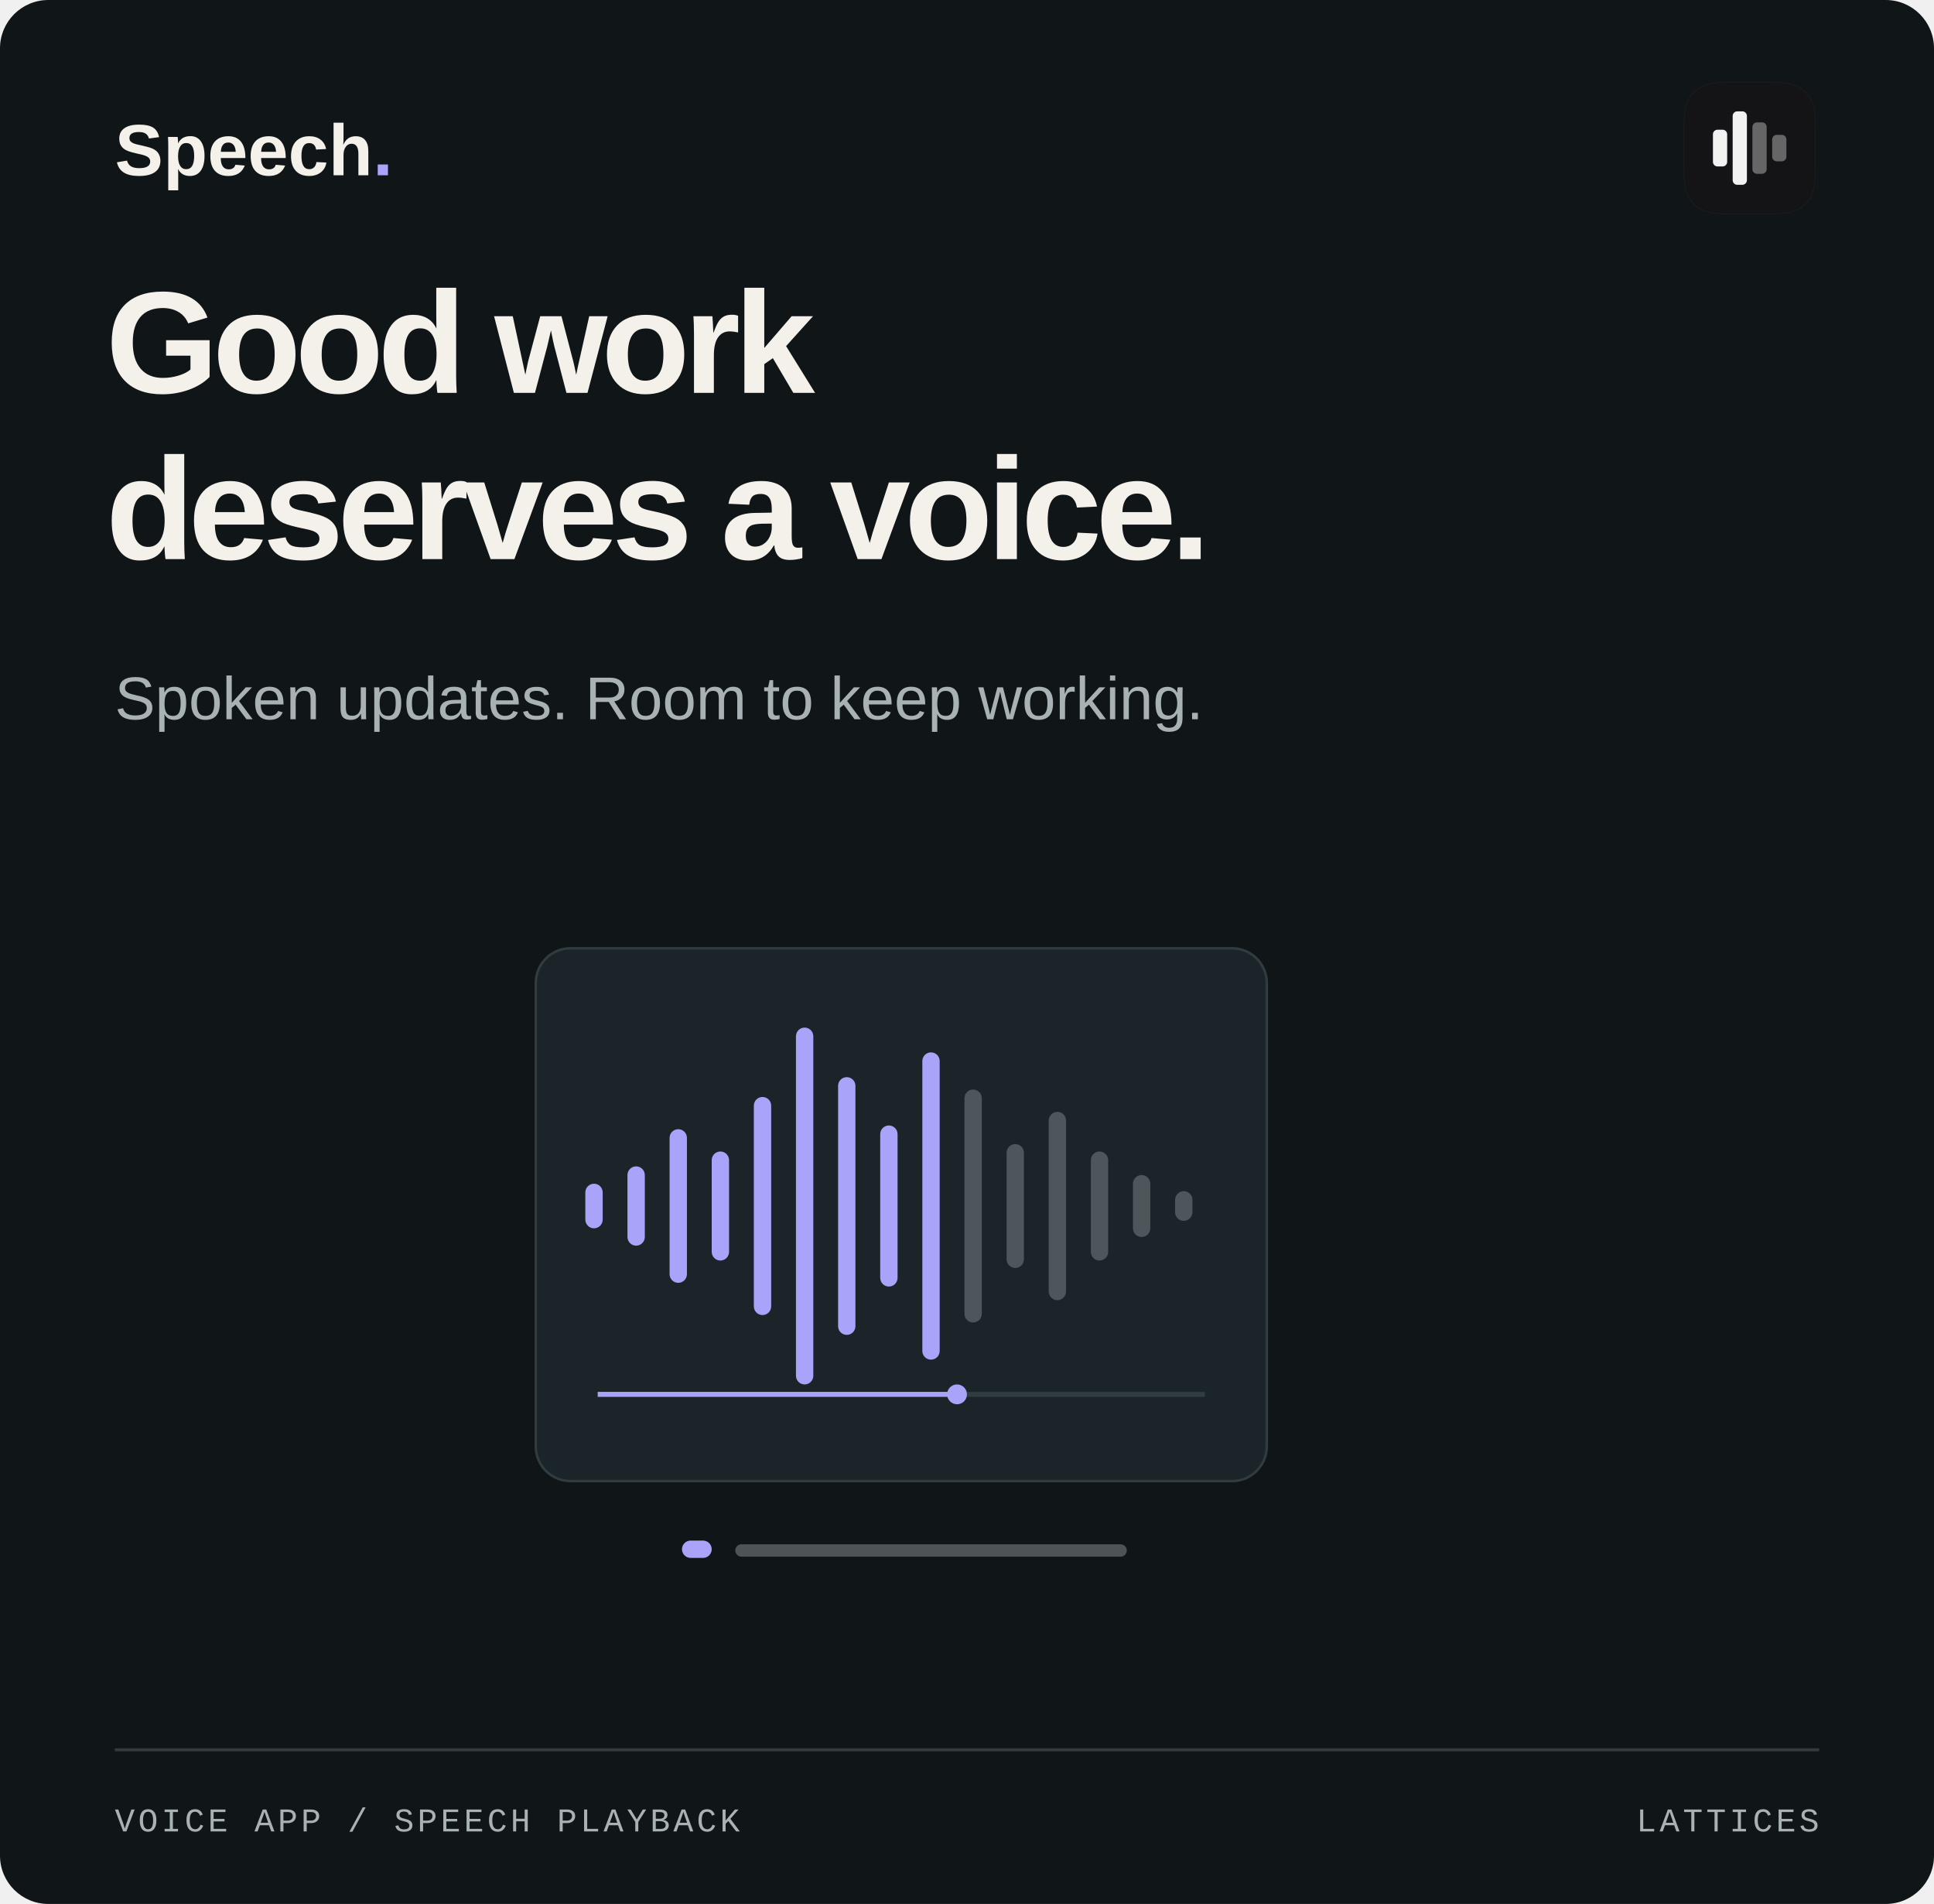
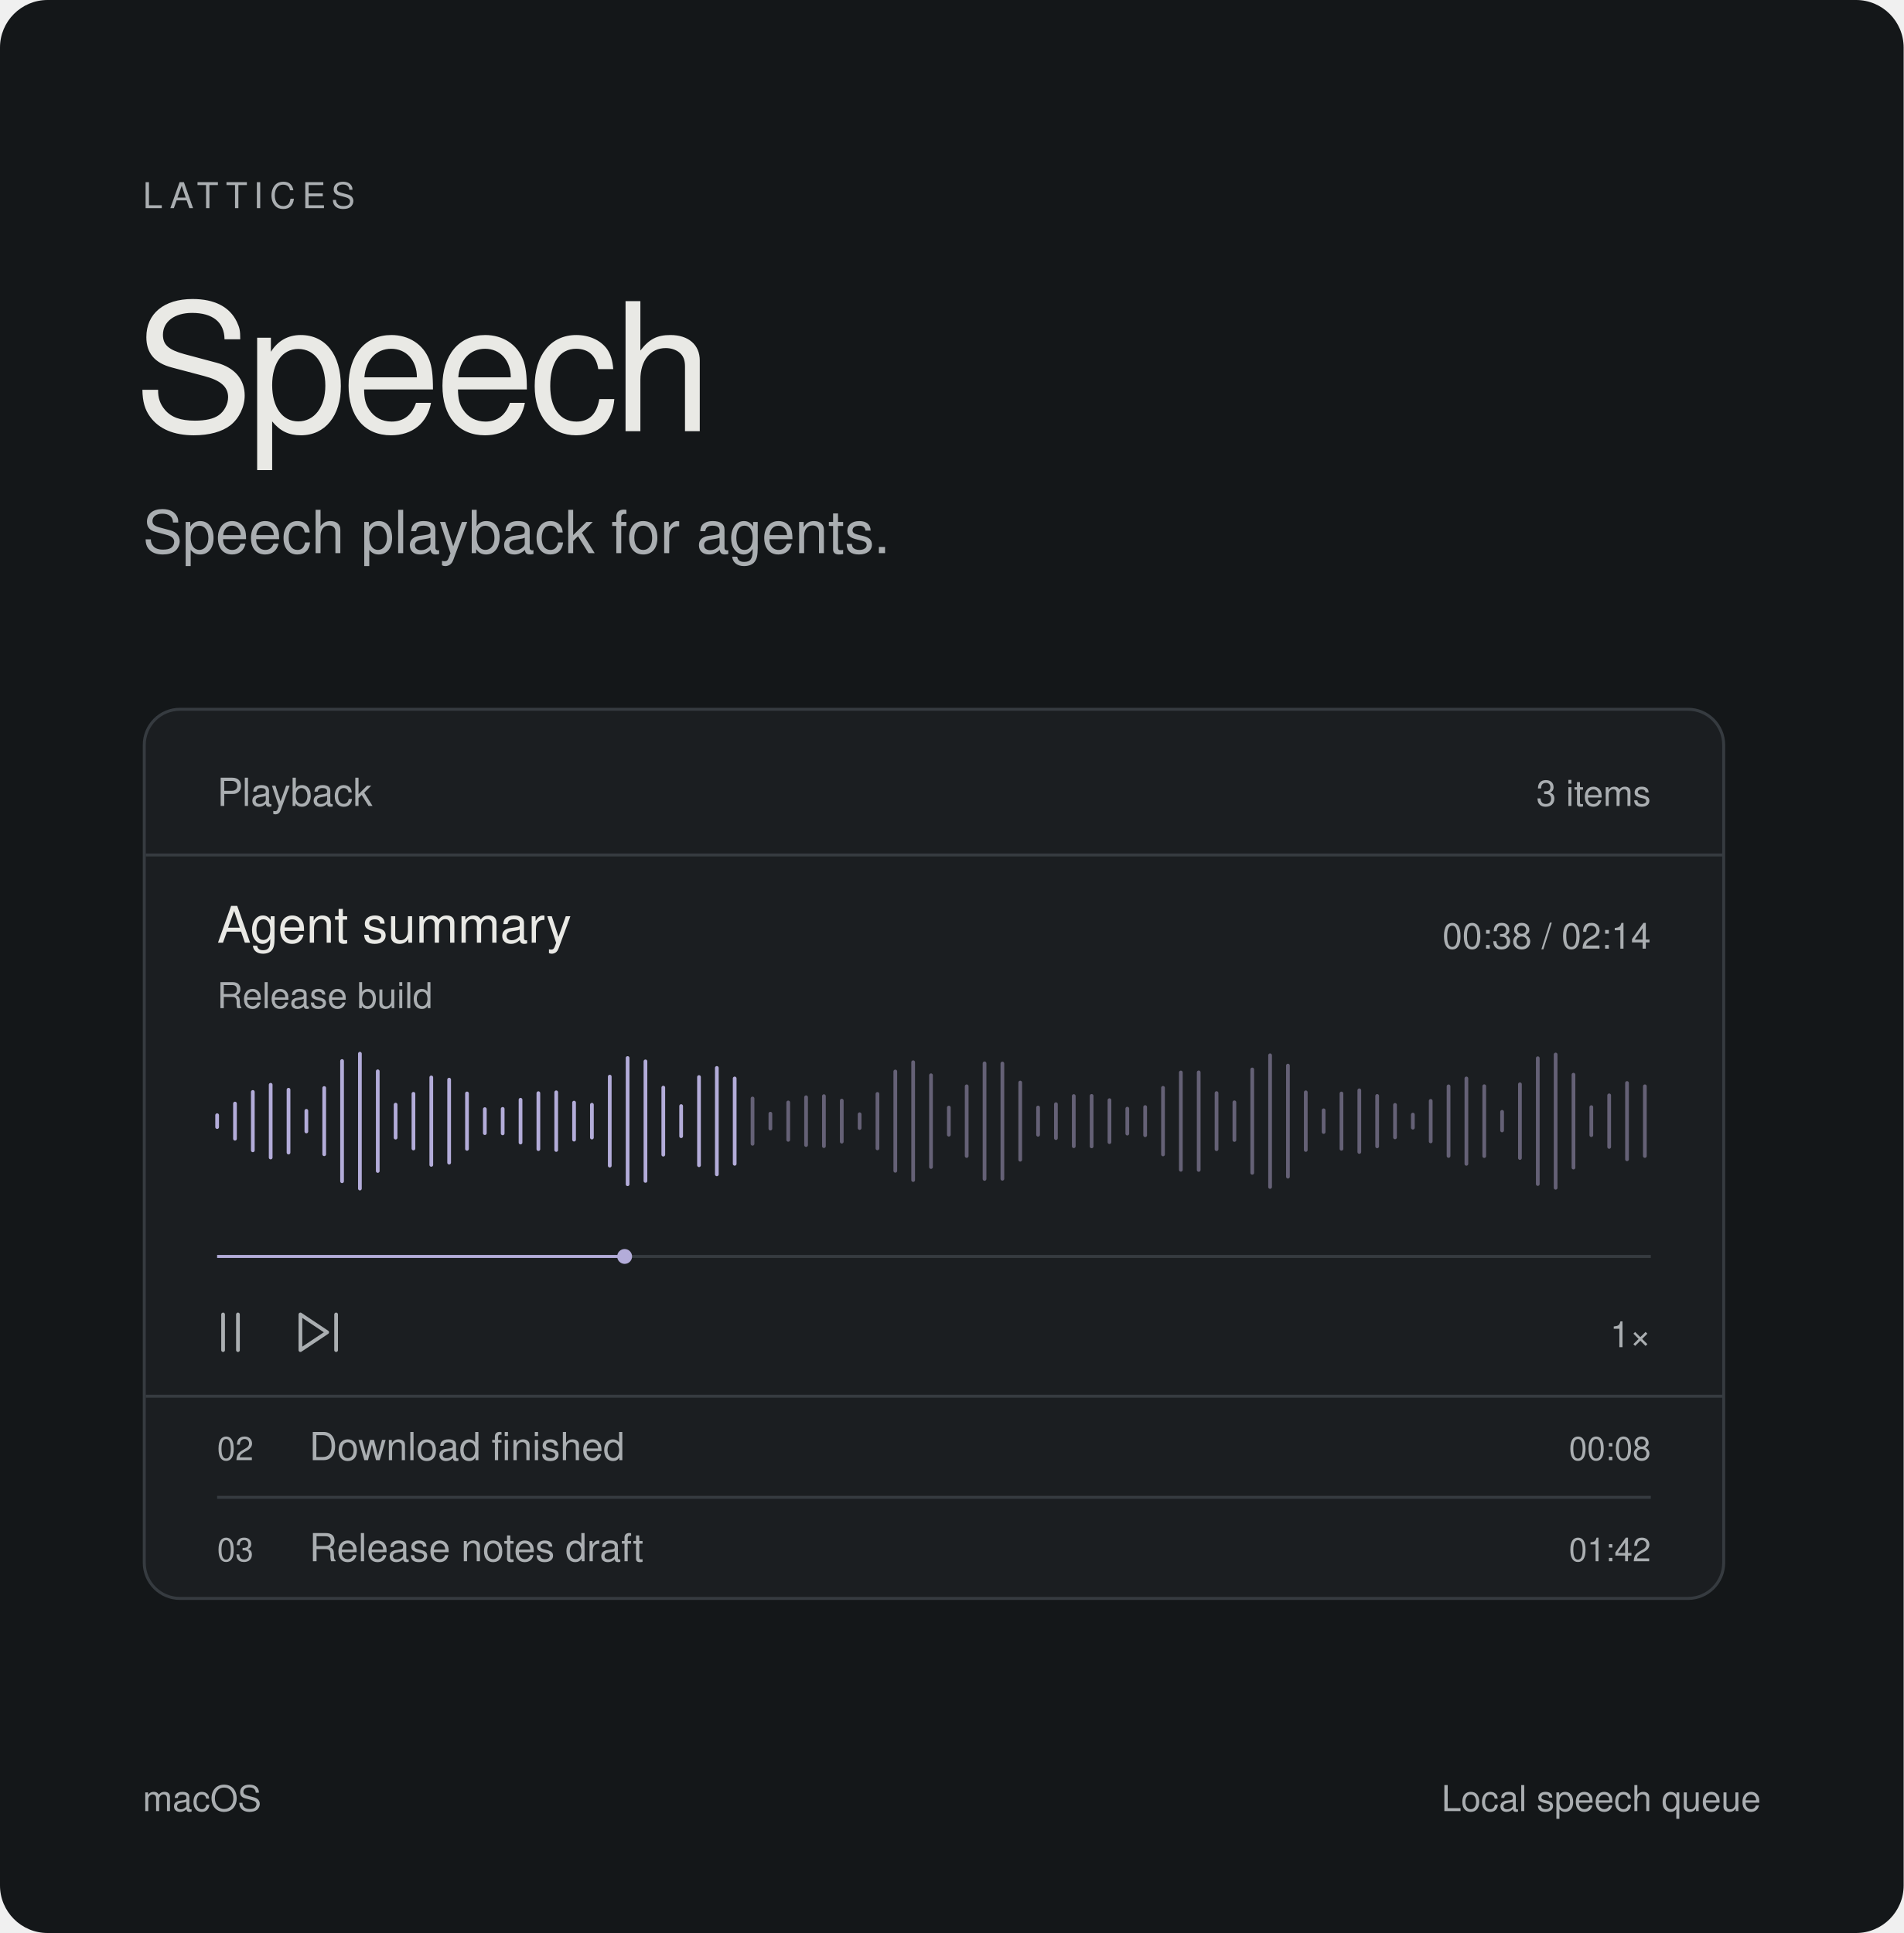
- <svg xmlns="http://www.w3.org/2000/svg" width="640" height="630" viewBox="0 0 640 630" role="img" aria-labelledby="title desc">
-   <rect width="640" height="630" rx="16" fill="#101518" />
-   <svg x="552" y="22" width="54" height="54" viewBox="0 0 1024 1024">
-     <path d="M384.28 100L639.72 100L639.72 100L665.513 100.107L681.656 100.427L695.424 100.961L707.826 101.709L719.281 102.67L730.016 103.844L740.167 105.232L749.827 106.833L759.059 108.646L767.909 110.673L776.413 112.912L784.598 115.364L792.484 118.028L800.088 120.905L807.424 123.994L814.502 127.295L821.331 130.808L827.918 134.534L834.269 138.473L840.389 142.625L846.282 146.99L851.951 151.569L857.398 156.363L862.626 161.374L867.637 166.602L872.431 172.049L877.01 177.718L881.375 183.611L885.527 189.731L889.466 196.082L893.192 202.669L896.705 209.498L900.006 216.576L903.095 223.912L905.972 231.516L908.636 239.402L911.088 247.587L913.327 256.091L915.354 264.941L917.167 274.173L918.768 283.833L920.156 293.984L921.33 304.719L922.291 316.174L923.039 328.576L923.573 342.344L923.893 358.487L924 384.28L924 639.72L924 639.72L923.893 665.513L923.573 681.656L923.039 695.424L922.291 707.826L921.33 719.281L920.156 730.016L918.768 740.167L917.167 749.827L915.354 759.059L913.327 767.909L911.088 776.413L908.636 784.598L905.972 792.484L903.095 800.088L900.006 807.424L896.705 814.502L893.192 821.331L889.466 827.918L885.527 834.269L881.375 840.389L877.01 846.282L872.431 851.951L867.637 857.398L862.626 862.626L857.398 867.637L851.951 872.431L846.282 877.01L840.389 881.375L834.269 885.527L827.918 889.466L821.331 893.192L814.502 896.705L807.424 900.006L800.088 903.095L792.484 905.972L784.598 908.636L776.413 911.088L767.909 913.327L759.059 915.354L749.827 917.167L740.167 918.768L730.016 920.156L719.281 921.33L707.826 922.291L695.424 923.039L681.656 923.573L665.513 923.893L639.72 924L384.28 924L384.28 924L358.487 923.893L342.344 923.573L328.576 923.039L316.174 922.291L304.719 921.33L293.984 920.156L283.833 918.768L274.173 917.167L264.941 915.354L256.091 913.327L247.587 911.088L239.402 908.636L231.516 905.972L223.912 903.095L216.576 900.006L209.498 896.705L202.669 893.192L196.082 889.466L189.731 885.527L183.611 881.375L177.718 877.01L172.049 872.431L166.602 867.637L161.374 862.626L156.363 857.398L151.569 851.951L146.99 846.282L142.625 840.389L138.473 834.269L134.534 827.918L130.808 821.331L127.295 814.502L123.994 807.424L120.905 800.088L118.028 792.484L115.364 784.598L112.912 776.413L110.673 767.909L108.646 759.059L106.833 749.827L105.232 740.167L103.844 730.016L102.67 719.281L101.709 707.826L100.961 695.424L100.427 681.656L100.107 665.513L100 639.72L100 384.28L100 384.28L100.107 358.487L100.427 342.344L100.961 328.576L101.709 316.174L102.67 304.719L103.844 293.984L105.232 283.833L106.833 274.173L108.646 264.941L110.673 256.091L112.912 247.587L115.364 239.402L118.028 231.516L120.905 223.912L123.994 216.576L127.295 209.498L130.808 202.669L134.534 196.082L138.473 189.731L142.625 183.611L146.99 177.718L151.569 172.049L156.363 166.602L161.374 161.374L166.602 156.363L172.049 151.569L177.718 146.99L183.611 142.625L189.731 138.473L196.082 134.534L202.669 130.808L209.498 127.295L216.576 123.994L223.912 120.905L231.516 118.028L239.402 115.364L247.587 112.912L256.091 110.673L264.941 108.646L274.173 106.833L283.833 105.232L293.984 103.844L304.719 102.67L316.174 101.709L328.576 100.961L342.344 100.427L358.487 100.107L384.28 100Z" fill="#141416" />
-     <path d="M384.28 100L639.72 100L639.72 100L665.513 100.107L681.656 100.427L695.424 100.961L707.826 101.709L719.281 102.67L730.016 103.844L740.167 105.232L749.827 106.833L759.059 108.646L767.909 110.673L776.413 112.912L784.598 115.364L792.484 118.028L800.088 120.905L807.424 123.994L814.502 127.295L821.331 130.808L827.918 134.534L834.269 138.473L840.389 142.625L846.282 146.99L851.951 151.569L857.398 156.363L862.626 161.374L867.637 166.602L872.431 172.049L877.01 177.718L881.375 183.611L885.527 189.731L889.466 196.082L893.192 202.669L896.705 209.498L900.006 216.576L903.095 223.912L905.972 231.516L908.636 239.402L911.088 247.587L913.327 256.091L915.354 264.941L917.167 274.173L918.768 283.833L920.156 293.984L921.33 304.719L922.291 316.174L923.039 328.576L923.573 342.344L923.893 358.487L924 384.28L924 639.72L924 639.72L923.893 665.513L923.573 681.656L923.039 695.424L922.291 707.826L921.33 719.281L920.156 730.016L918.768 740.167L917.167 749.827L915.354 759.059L913.327 767.909L911.088 776.413L908.636 784.598L905.972 792.484L903.095 800.088L900.006 807.424L896.705 814.502L893.192 821.331L889.466 827.918L885.527 834.269L881.375 840.389L877.01 846.282L872.431 851.951L867.637 857.398L862.626 862.626L857.398 867.637L851.951 872.431L846.282 877.01L840.389 881.375L834.269 885.527L827.918 889.466L821.331 893.192L814.502 896.705L807.424 900.006L800.088 903.095L792.484 905.972L784.598 908.636L776.413 911.088L767.909 913.327L759.059 915.354L749.827 917.167L740.167 918.768L730.016 920.156L719.281 921.33L707.826 922.291L695.424 923.039L681.656 923.573L665.513 923.893L639.72 924L384.28 924L384.28 924L358.487 923.893L342.344 923.573L328.576 923.039L316.174 922.291L304.719 921.33L293.984 920.156L283.833 918.768L274.173 917.167L264.941 915.354L256.091 913.327L247.587 911.088L239.402 908.636L231.516 905.972L223.912 903.095L216.576 900.006L209.498 896.705L202.669 893.192L196.082 889.466L189.731 885.527L183.611 881.375L177.718 877.01L172.049 872.431L166.602 867.637L161.374 862.626L156.363 857.398L151.569 851.951L146.99 846.282L142.625 840.389L138.473 834.269L134.534 827.918L130.808 821.331L127.295 814.502L123.994 807.424L120.905 800.088L118.028 792.484L115.364 784.598L112.912 776.413L110.673 767.909L108.646 759.059L106.833 749.827L105.232 740.167L103.844 730.016L102.67 719.281L101.709 707.826L100.961 695.424L100.427 681.656L100.107 665.513L100 639.72L100 384.28L100 384.28L100.107 358.487L100.427 342.344L100.961 328.576L101.709 316.174L102.67 304.719L103.844 293.984L105.232 283.833L106.833 274.173L108.646 264.941L110.673 256.091L112.912 247.587L115.364 239.402L118.028 231.516L120.905 223.912L123.994 216.576L127.295 209.498L130.808 202.669L134.534 196.082L138.473 189.731L142.625 183.611L146.99 177.718L151.569 172.049L156.363 166.602L161.374 161.374L166.602 156.363L172.049 151.569L177.718 146.99L183.611 142.625L189.731 138.473L196.082 134.534L202.669 130.808L209.498 127.295L216.576 123.994L223.912 120.905L231.516 118.028L239.402 115.364L247.587 112.912L256.091 110.673L264.941 108.646L274.173 106.833L283.833 105.232L293.984 103.844L304.719 102.67L316.174 101.709L328.576 100.961L342.344 100.427L358.487 100.107L384.28 100Z" fill="none" stroke="rgba(255,255,255,.08)" stroke-width="2" />
-     <svg width="576.237" height="576.237" viewBox="0 0 20 20" fill="none" aria-hidden="true" x="223.881" y="223.881">
-       <rect x="2" y="6" width="3.1" height="8" rx="1" fill="#f2f2f2" />
-       <rect x="6.3" y="2" width="3.1" height="16" rx="1" fill="#f2f2f2" />
-       <rect x="10.6" y="4.4" width="3.1" height="11.2" rx="1" fill="#ffffff" fill-opacity="0.35" />
-       <rect x="14.9" y="7.12" width="3.1" height="5.76" rx="1" fill="#ffffff" fill-opacity="0.35" />
-     </svg>
-   </svg>
-   <g font-family="Arial, Helvetica, sans-serif">
-     <text x="38" y="58" font-size="24" font-weight="700" fill="#f4f1eb">Speech<tspan fill="#aaa3fa">.</tspan>
-     </text>
-     <text x="35" y="130" fill="#f4f1eb" font-size="48" font-weight="700" letter-spacing="-2">Good work</text>
-     <text x="35" y="185" fill="#f4f1eb" font-size="48" font-weight="700" letter-spacing="-2">deserves a voice.</text>
-     <text x="38" y="238" font-size="20" fill="#a8b2b4">Spoken updates. Room to keep working.</text>
-   </g>
-   <g transform="translate(165 290) scale(.82)">
-     <rect x="15" y="29" width="295" height="215" rx="14" fill="#1b2529" stroke="#303c40" />
-     <rect x="35" y="124.0" width="7" height="18" rx="3.5" fill="#aaa3fa" opacity="1" />
-     <rect x="52" y="117.0" width="7" height="32" rx="3.5" fill="#aaa3fa" opacity="1" />
-     <rect x="69" y="102.0" width="7" height="62" rx="3.5" fill="#aaa3fa" opacity="1" />
-     <rect x="86" y="111.0" width="7" height="44" rx="3.5" fill="#aaa3fa" opacity="1" />
-     <rect x="103" y="89.0" width="7" height="88" rx="3.5" fill="#aaa3fa" opacity="1" />
-     <rect x="120" y="61.0" width="7" height="144" rx="3.5" fill="#aaa3fa" opacity="1" />
-     <rect x="137" y="81.0" width="7" height="104" rx="3.5" fill="#aaa3fa" opacity="1" />
-     <rect x="154" y="100.5" width="7" height="65" rx="3.5" fill="#aaa3fa" opacity="1" />
-     <rect x="171" y="71.0" width="7" height="124" rx="3.5" fill="#aaa3fa" opacity="1" />
-     <rect x="188" y="86.0" width="7" height="94" rx="3.5" fill="#a8b2b4" opacity="0.35" />
-     <rect x="205" y="108.0" width="7" height="50" rx="3.5" fill="#a8b2b4" opacity="0.35" />
-     <rect x="222" y="95.0" width="7" height="76" rx="3.5" fill="#a8b2b4" opacity="0.35" />
-     <rect x="239" y="111.0" width="7" height="44" rx="3.5" fill="#a8b2b4" opacity="0.35" />
-     <rect x="256" y="120.5" width="7" height="25" rx="3.5" fill="#a8b2b4" opacity="0.35" />
-     <rect x="273" y="127.0" width="7" height="12" rx="3.5" fill="#a8b2b4" opacity="0.35" />
-     <path d="M40 209H285" stroke="#303c40" stroke-width="2" />
-     <path d="M40 209H185" stroke="#aaa3fa" stroke-width="2" />
-     <circle cx="185" cy="209" r="4" fill="#aaa3fa" />
-     <rect x="74" y="268" width="12" height="7" rx="3.5" fill="#aaa3fa" />
-     <path d="M98 272H251" stroke="#a8b2b4" stroke-width="5" stroke-linecap="round" opacity=".4" />
-   </g>
-   <path d="M38 579H602" stroke="#303c40" />
-   <g font-family="'Courier New', monospace" font-size="11" letter-spacing="1.1" fill="#a8b2b4">
-     <text x="38" y="606">VOICE APP / SPEECH PLAYBACK</text>
-     <text x="602" y="606" text-anchor="end">LATTICES</text>
+ <svg xmlns="http://www.w3.org/2000/svg" width="640" height="650" viewBox="0 0 640 650" role="img" aria-labelledby="title desc">
+   <rect width="640" height="650" rx="16" fill="#141719" />
+   <g font-family="'Helvetica Neue', Helvetica, Arial, sans-serif" font-weight="400" fill="#e9e9e5">
+     <text x="48" y="70" font-size="12" fill="#aaaeb1" letter-spacing="2.2">LATTICES</text>
+     <text x="45" y="145" font-size="60" fill="#e9e9e5" font-weight="300" letter-spacing="-1.8">Speech</text>
+     <text x="48" y="186" font-size="20" fill="#aaaeb1">Speech playback for agents.</text>
+     <g transform="translate(48 238)">
+       <rect x="0.5" y="0.5" width="531" height="299" rx="12" fill="#1b1e21" stroke="#363b40" />
+       <text x="25" y="33" font-size="13" fill="#aaaeb1">Playback</text>
+       <text x="507" y="33" font-size="12" fill="#aaaeb1" text-anchor="end">3 items</text>
+       <path d="M1 49.5H531" fill="none" stroke="#363b40" />
+       <text x="25" y="79" font-size="17" fill="#e9e9e5">Agent summary</text>
+       <text x="25" y="101" font-size="12" fill="#aaaeb1">Release build</text>
+       <text x="507" y="81" font-size="12" fill="#aaaeb1" text-anchor="end" font-variant-numeric="tabular-nums">00:38 / 02:14</text>
+       <path d="M25 137.00V141.00" stroke="#b3acd9" stroke-width="1.25" stroke-linecap="round" />
+       <path d="M31 133.09V144.91" stroke="#b3acd9" stroke-width="1.25" stroke-linecap="round" />
+       <path d="M37 129.18V148.82" stroke="#b3acd9" stroke-width="1.25" stroke-linecap="round" />
+       <path d="M43 126.77V151.23" stroke="#b3acd9" stroke-width="1.25" stroke-linecap="round" />
+       <path d="M49 128.43V149.57" stroke="#b3acd9" stroke-width="1.25" stroke-linecap="round" />
+       <path d="M55 135.53V142.47" stroke="#b3acd9" stroke-width="1.25" stroke-linecap="round" />
+       <path d="M61 127.86V150.14" stroke="#b3acd9" stroke-width="1.25" stroke-linecap="round" />
+       <path d="M67 118.78V159.22" stroke="#b3acd9" stroke-width="1.25" stroke-linecap="round" />
+       <path d="M73 116.33V161.67" stroke="#b3acd9" stroke-width="1.25" stroke-linecap="round" />
+       <path d="M79 122.24V155.76" stroke="#b3acd9" stroke-width="1.25" stroke-linecap="round" />
+       <path d="M85 133.45V144.55" stroke="#b3acd9" stroke-width="1.25" stroke-linecap="round" />
+       <path d="M91 129.80V148.20" stroke="#b3acd9" stroke-width="1.25" stroke-linecap="round" />
+       <path d="M97 124.29V153.71" stroke="#b3acd9" stroke-width="1.25" stroke-linecap="round" />
+       <path d="M103 125.04V152.96" stroke="#b3acd9" stroke-width="1.25" stroke-linecap="round" />
+       <path d="M109 129.68V148.32" stroke="#b3acd9" stroke-width="1.25" stroke-linecap="round" />
+       <path d="M115 134.96V143.04" stroke="#b3acd9" stroke-width="1.25" stroke-linecap="round" />
+       <path d="M121 134.88V143.12" stroke="#b3acd9" stroke-width="1.25" stroke-linecap="round" />
+       <path d="M127 131.80V146.20" stroke="#b3acd9" stroke-width="1.25" stroke-linecap="round" />
+       <path d="M133 129.59V148.41" stroke="#b3acd9" stroke-width="1.25" stroke-linecap="round" />
+       <path d="M139 129.30V148.70" stroke="#b3acd9" stroke-width="1.25" stroke-linecap="round" />
+       <path d="M145 132.77V145.23" stroke="#b3acd9" stroke-width="1.25" stroke-linecap="round" />
+       <path d="M151 133.48V144.52" stroke="#b3acd9" stroke-width="1.25" stroke-linecap="round" />
+       <path d="M157 124.03V153.97" stroke="#b3acd9" stroke-width="1.25" stroke-linecap="round" />
+       <path d="M163 117.77V160.23" stroke="#b3acd9" stroke-width="1.25" stroke-linecap="round" />
+       <path d="M169 118.90V159.10" stroke="#b3acd9" stroke-width="1.25" stroke-linecap="round" />
+       <path d="M175 127.72V150.28" stroke="#b3acd9" stroke-width="1.25" stroke-linecap="round" />
+       <path d="M181 133.93V144.07" stroke="#b3acd9" stroke-width="1.25" stroke-linecap="round" />
+       <path d="M187 124.17V153.83" stroke="#b3acd9" stroke-width="1.25" stroke-linecap="round" />
+       <path d="M193 121.11V156.89" stroke="#b3acd9" stroke-width="1.25" stroke-linecap="round" />
+       <path d="M199 124.65V153.35" stroke="#b3acd9" stroke-width="1.25" stroke-linecap="round" />
+       <path d="M205 131.38V146.62" stroke="#656176" stroke-width="1.25" stroke-linecap="round" />
+       <path d="M211 136.49V141.51" stroke="#656176" stroke-width="1.25" stroke-linecap="round" />
+       <path d="M217 132.71V145.29" stroke="#656176" stroke-width="1.25" stroke-linecap="round" />
+       <path d="M223 130.96V147.04" stroke="#656176" stroke-width="1.25" stroke-linecap="round" />
+       <path d="M229 130.59V147.41" stroke="#656176" stroke-width="1.25" stroke-linecap="round" />
+       <path d="M235 132.10V145.90" stroke="#656176" stroke-width="1.25" stroke-linecap="round" />
+       <path d="M241 136.68V141.32" stroke="#656176" stroke-width="1.25" stroke-linecap="round" />
+       <path d="M247 129.84V148.16" stroke="#656176" stroke-width="1.25" stroke-linecap="round" />
+       <path d="M253 122.30V155.70" stroke="#656176" stroke-width="1.25" stroke-linecap="round" />
+       <path d="M259 119.19V158.81" stroke="#656176" stroke-width="1.25" stroke-linecap="round" />
+       <path d="M265 123.57V154.43" stroke="#656176" stroke-width="1.25" stroke-linecap="round" />
+       <path d="M271 134.44V143.56" stroke="#656176" stroke-width="1.25" stroke-linecap="round" />
+       <path d="M277 127.28V150.72" stroke="#656176" stroke-width="1.25" stroke-linecap="round" />
+       <path d="M283 119.57V158.43" stroke="#656176" stroke-width="1.25" stroke-linecap="round" />
+       <path d="M289 119.62V158.38" stroke="#656176" stroke-width="1.25" stroke-linecap="round" />
+       <path d="M295 126.02V151.98" stroke="#656176" stroke-width="1.25" stroke-linecap="round" />
+       <path d="M301 134.41V143.59" stroke="#656176" stroke-width="1.25" stroke-linecap="round" />
+       <path d="M307 133.29V144.71" stroke="#656176" stroke-width="1.25" stroke-linecap="round" />
+       <path d="M313 130.56V147.44" stroke="#656176" stroke-width="1.25" stroke-linecap="round" />
+       <path d="M319 130.51V147.49" stroke="#656176" stroke-width="1.25" stroke-linecap="round" />
+       <path d="M325 131.94V146.06" stroke="#656176" stroke-width="1.25" stroke-linecap="round" />
+       <path d="M331 134.80V143.20" stroke="#656176" stroke-width="1.25" stroke-linecap="round" />
+       <path d="M337 134.26V143.74" stroke="#656176" stroke-width="1.25" stroke-linecap="round" />
+       <path d="M343 127.80V150.20" stroke="#656176" stroke-width="1.25" stroke-linecap="round" />
+       <path d="M349 122.63V155.37" stroke="#656176" stroke-width="1.25" stroke-linecap="round" />
+       <path d="M355 122.59V155.41" stroke="#656176" stroke-width="1.25" stroke-linecap="round" />
+       <path d="M361 129.56V148.44" stroke="#656176" stroke-width="1.25" stroke-linecap="round" />
+       <path d="M367 132.66V145.34" stroke="#656176" stroke-width="1.25" stroke-linecap="round" />
+       <path d="M373 121.62V156.38" stroke="#656176" stroke-width="1.25" stroke-linecap="round" />
+       <path d="M379 116.86V161.14" stroke="#656176" stroke-width="1.25" stroke-linecap="round" />
+       <path d="M385 120.32V157.68" stroke="#656176" stroke-width="1.25" stroke-linecap="round" />
+       <path d="M391 129.30V148.70" stroke="#656176" stroke-width="1.25" stroke-linecap="round" />
+       <path d="M397 135.35V142.65" stroke="#656176" stroke-width="1.25" stroke-linecap="round" />
+       <path d="M403 129.70V148.30" stroke="#656176" stroke-width="1.25" stroke-linecap="round" />
+       <path d="M409 128.63V149.37" stroke="#656176" stroke-width="1.25" stroke-linecap="round" />
+       <path d="M415 130.52V147.48" stroke="#656176" stroke-width="1.25" stroke-linecap="round" />
+       <path d="M421 133.54V144.46" stroke="#656176" stroke-width="1.25" stroke-linecap="round" />
+       <path d="M427 136.80V141.20" stroke="#656176" stroke-width="1.25" stroke-linecap="round" />
+       <path d="M433 132.19V145.81" stroke="#656176" stroke-width="1.25" stroke-linecap="round" />
+       <path d="M439 127.29V150.71" stroke="#656176" stroke-width="1.25" stroke-linecap="round" />
+       <path d="M445 124.64V153.36" stroke="#656176" stroke-width="1.25" stroke-linecap="round" />
+       <path d="M451 127.25V150.75" stroke="#656176" stroke-width="1.25" stroke-linecap="round" />
+       <path d="M457 135.87V142.13" stroke="#656176" stroke-width="1.25" stroke-linecap="round" />
+       <path d="M463 126.60V151.40" stroke="#656176" stroke-width="1.25" stroke-linecap="round" />
+       <path d="M469 117.85V160.15" stroke="#656176" stroke-width="1.25" stroke-linecap="round" />
+       <path d="M475 116.59V161.41" stroke="#656176" stroke-width="1.25" stroke-linecap="round" />
+       <path d="M481 123.38V154.62" stroke="#656176" stroke-width="1.25" stroke-linecap="round" />
+       <path d="M487 134.29V143.71" stroke="#656176" stroke-width="1.25" stroke-linecap="round" />
+       <path d="M493 130.33V147.67" stroke="#656176" stroke-width="1.25" stroke-linecap="round" />
+       <path d="M499 126.17V151.83" stroke="#656176" stroke-width="1.25" stroke-linecap="round" />
+       <path d="M505 127.28V150.72" stroke="#656176" stroke-width="1.25" stroke-linecap="round" />
+       <path d="M25 184.5H507" stroke="#363b40" />
+       <path d="M25 184.5H162" stroke="#b3acd9" />
+       <circle cx="162" cy="184.5" r="2.5" fill="#b3acd9" />
+       <g fill="none" stroke="#aaaeb1" stroke-width="1.25" stroke-linecap="round" stroke-linejoin="round">
+         <path d="M27 204V216M32 204V216" />
+         <path d="M53 204L62 210L53 216Z M65 204V216" />
+       </g>
+       <text x="507" y="215" font-size="12" fill="#aaaeb1" text-anchor="end">1×</text>
+       <path d="M1 231.5H531M25 265.5H507" stroke="#363b40" />
+       <text x="25" y="253" font-size="11" fill="#aaaeb1">02</text>
+       <text x="56" y="253" font-size="13" fill="#aaaeb1">Download finished</text>
+       <text x="507" y="253" font-size="11" fill="#aaaeb1" text-anchor="end">00:08</text>
+       <text x="25" y="287" font-size="11" fill="#aaaeb1">03</text>
+       <text x="56" y="287" font-size="13" fill="#aaaeb1">Release notes draft</text>
+       <text x="507" y="287" font-size="11" fill="#aaaeb1" text-anchor="end">01:42</text>
+     </g>
+     <text x="48" y="609" font-size="12" fill="#aaaeb1">macOS</text>
+     <text x="592" y="609" font-size="12" fill="#aaaeb1" text-anchor="end">Local speech queue</text>
  </g>
</svg>
